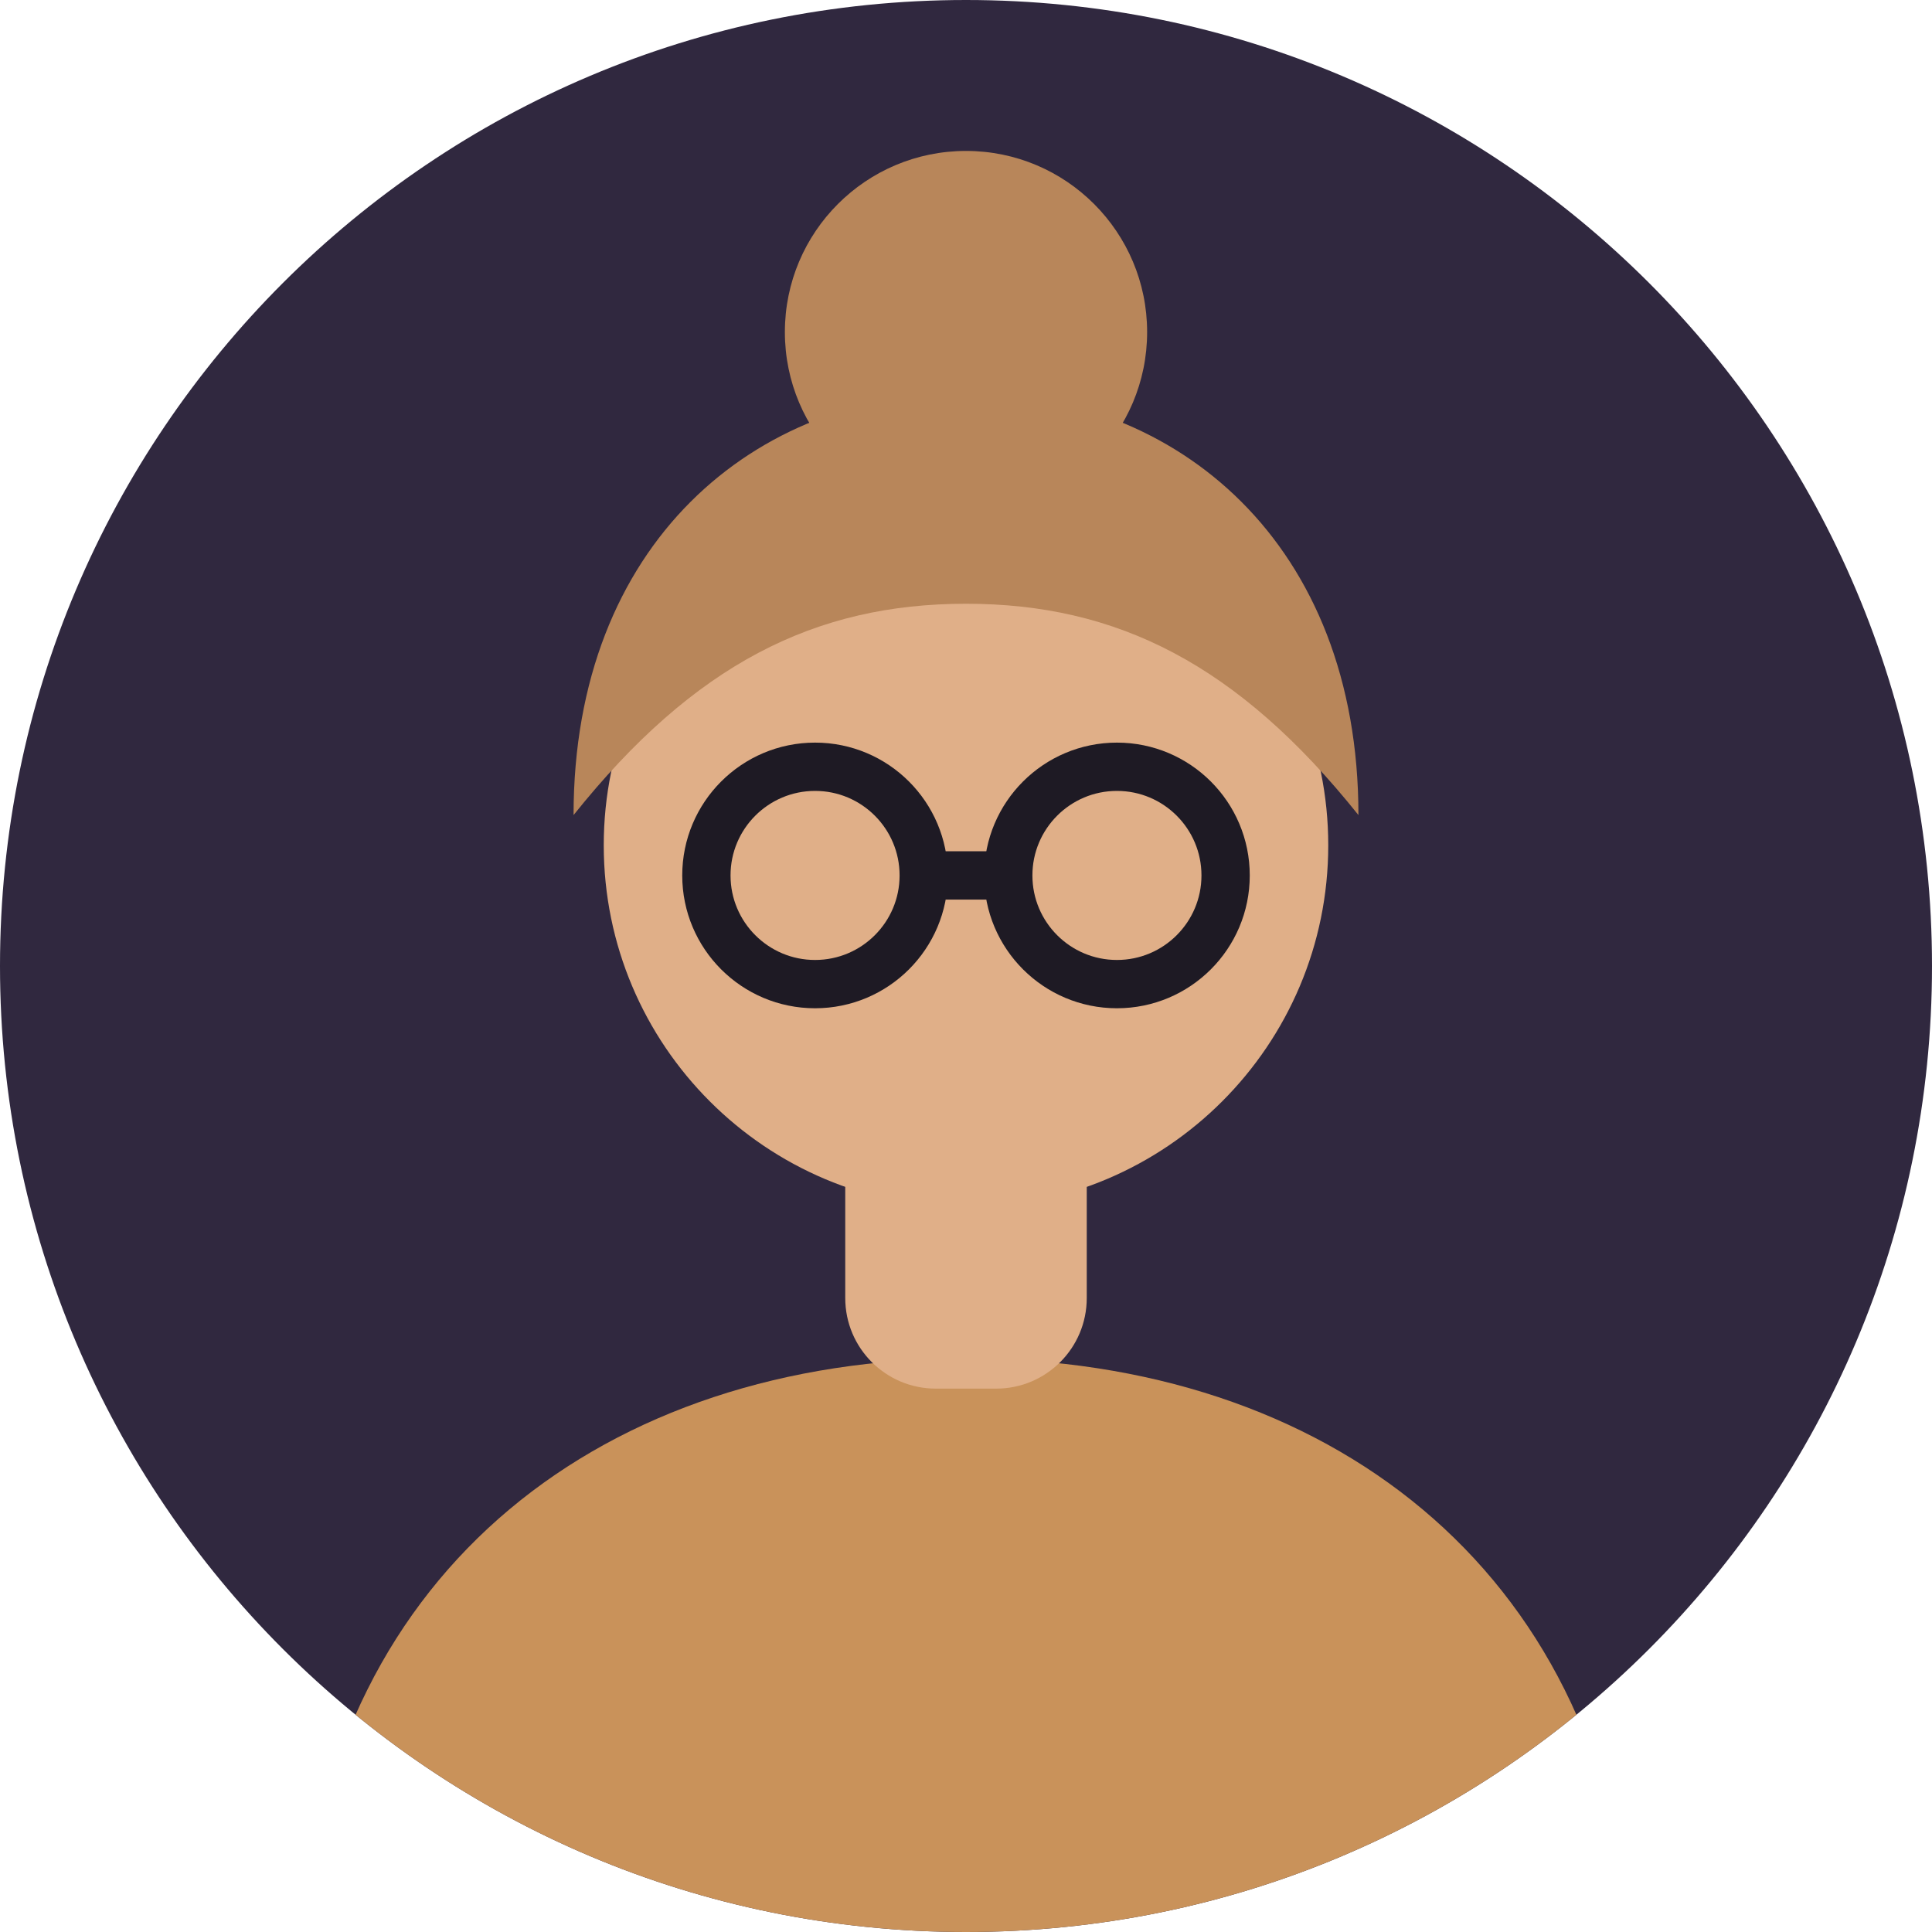
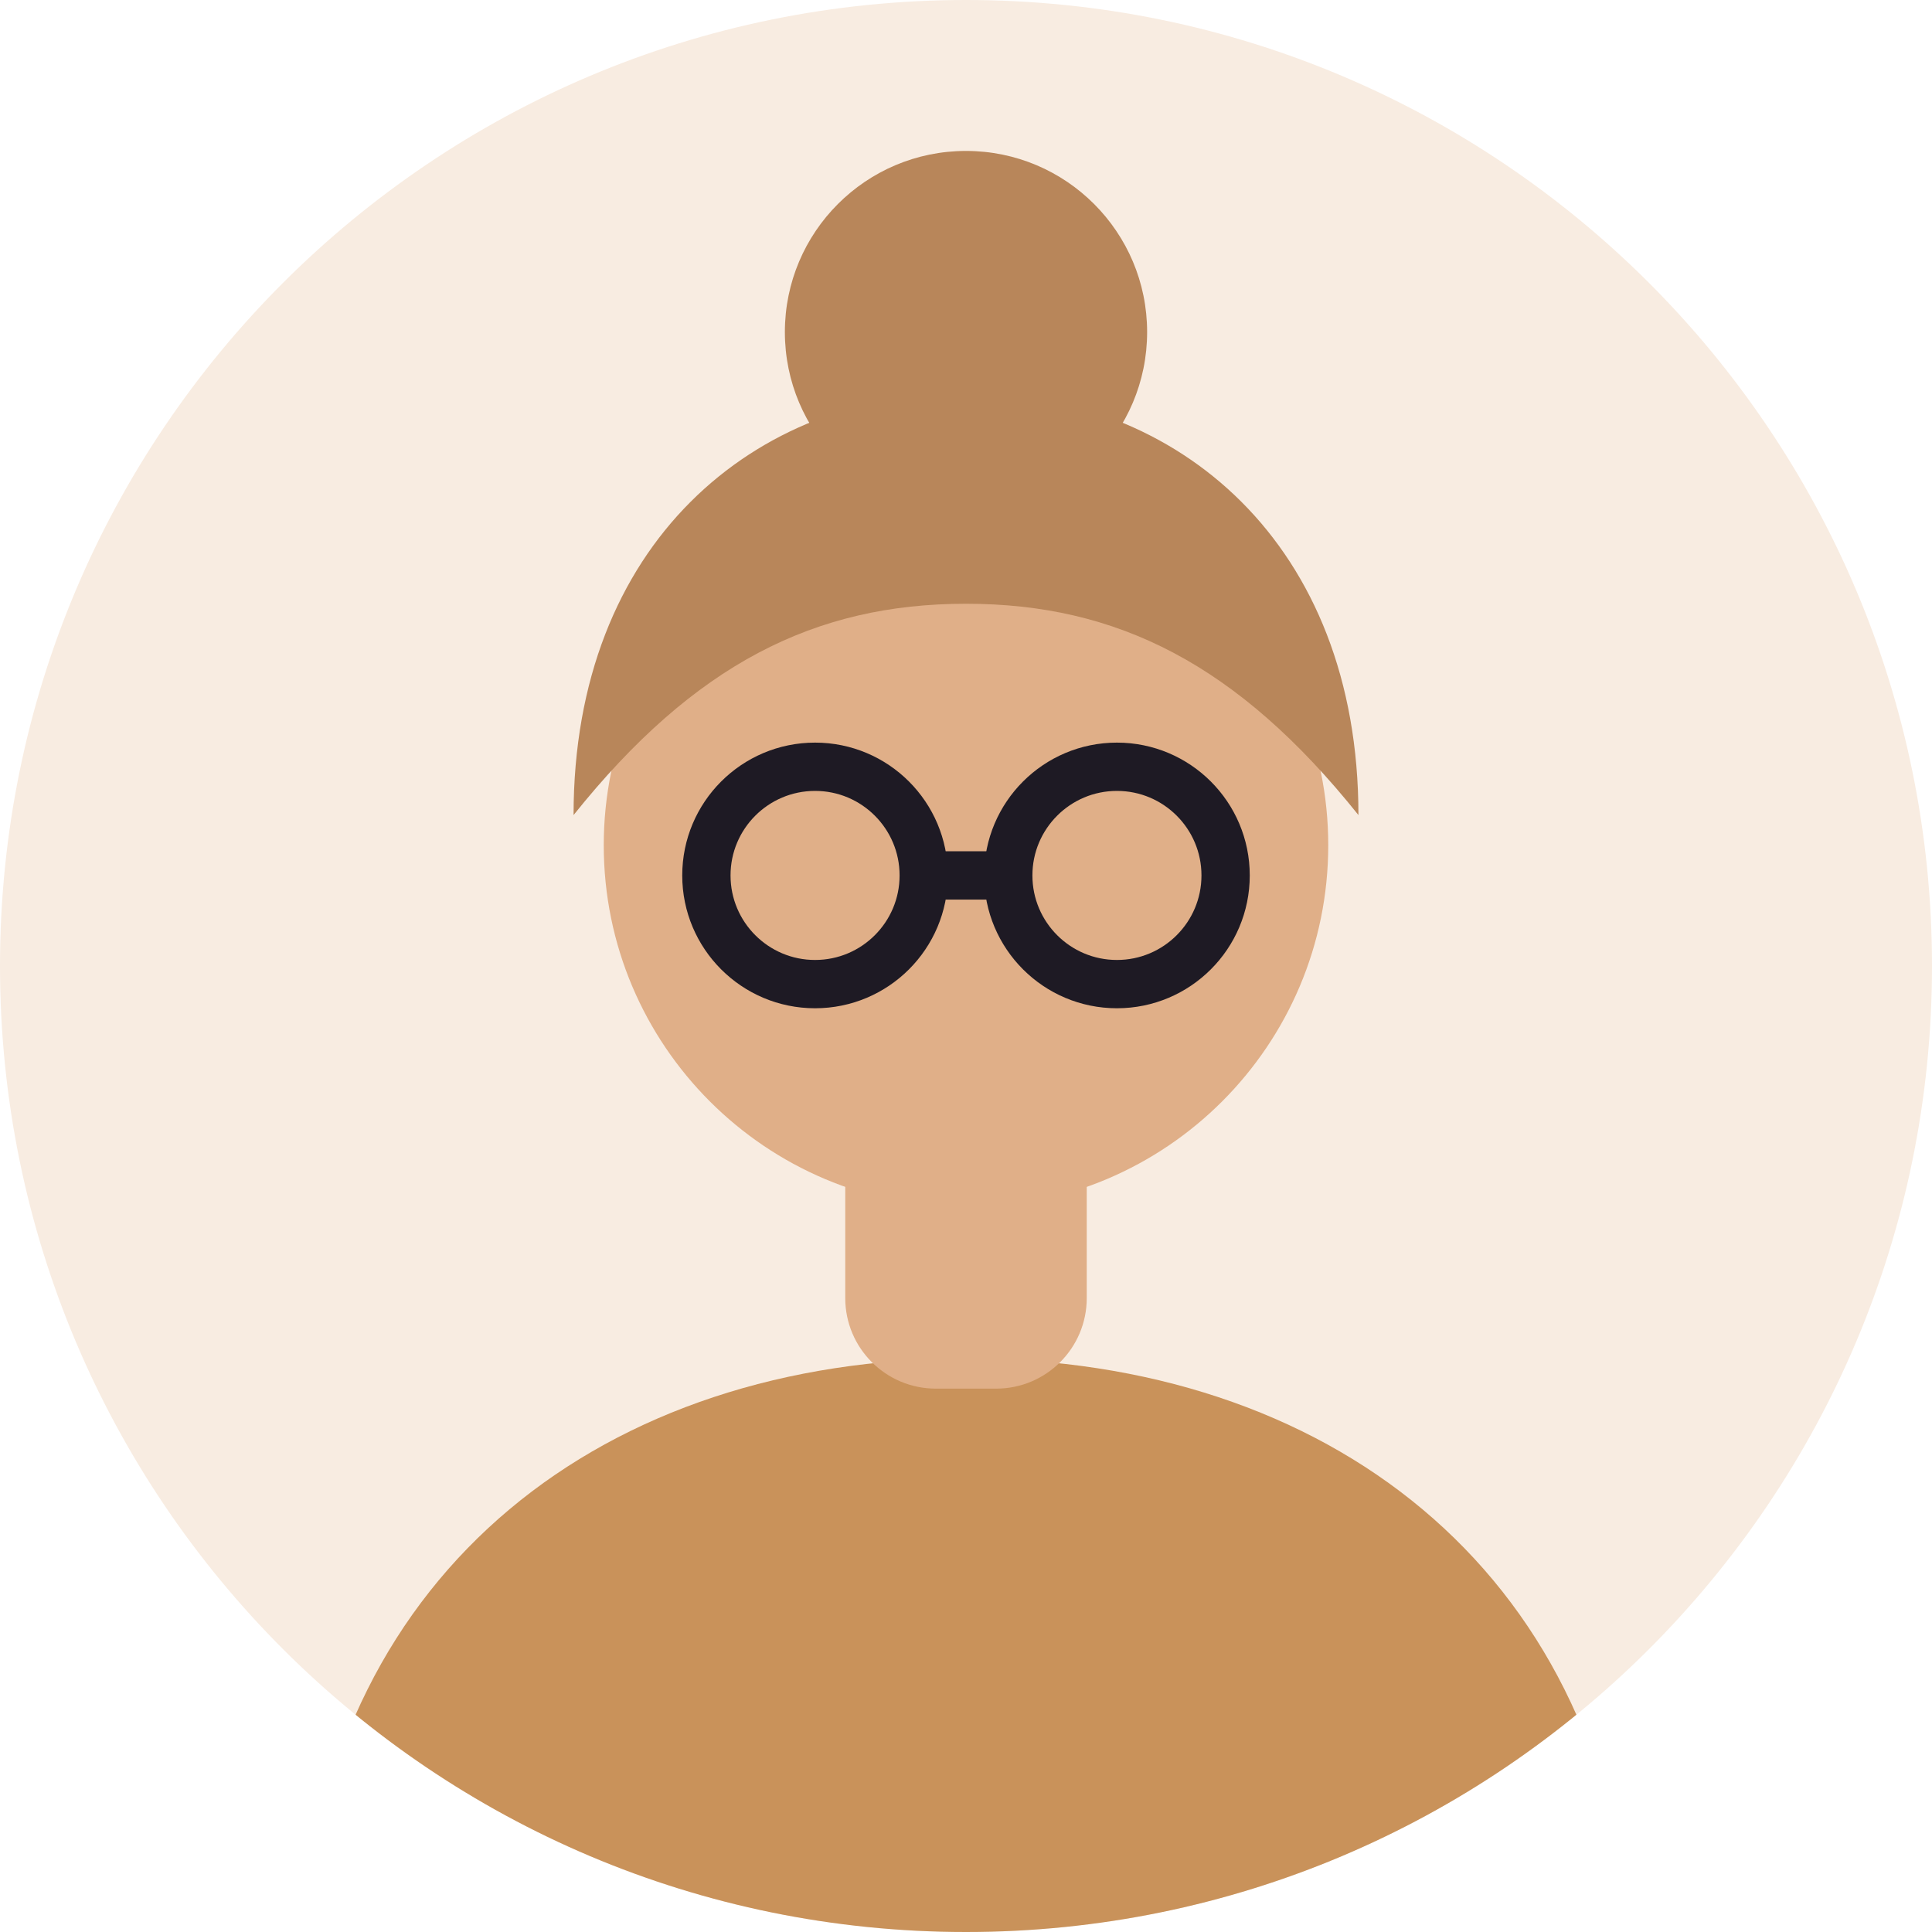
<svg xmlns="http://www.w3.org/2000/svg" viewBox="0 0 64 64" role="img">
-   <circle cx="32" cy="32" r="32" fill="#30283F" />
+   <circle cx="32" cy="32" r="32" fill="#F8ECE1" />
  <clipPath id="c">
    <circle cx="32" cy="32" r="32" />
  </clipPath>
  <g clip-path="url(#c)">
    <circle cx="32" cy="11" r="6" fill="#B8865A" />
    <path d="M10 64c1-12 10-19 22-19s21 7 22 19z" fill="#C9925A" />
    <rect x="28" y="36" width="8" height="10" rx="3" fill="#E0AF88" />
    <circle cx="32" cy="28" r="12" fill="#E0AF88" />
    <path d="M19 27c0-9 6-14 13-14s13 5 13 14c-4-5-8-7-13-7s-9 2-13 7z" fill="#B8865A" />
    <g fill="none" stroke="#1E1A24" stroke-width="1.6">
      <circle cx="27" cy="29" r="3.6" />
      <circle cx="37" cy="29" r="3.6" />
      <path d="M30.6 29h2.8" />
    </g>
  </g>
</svg>
